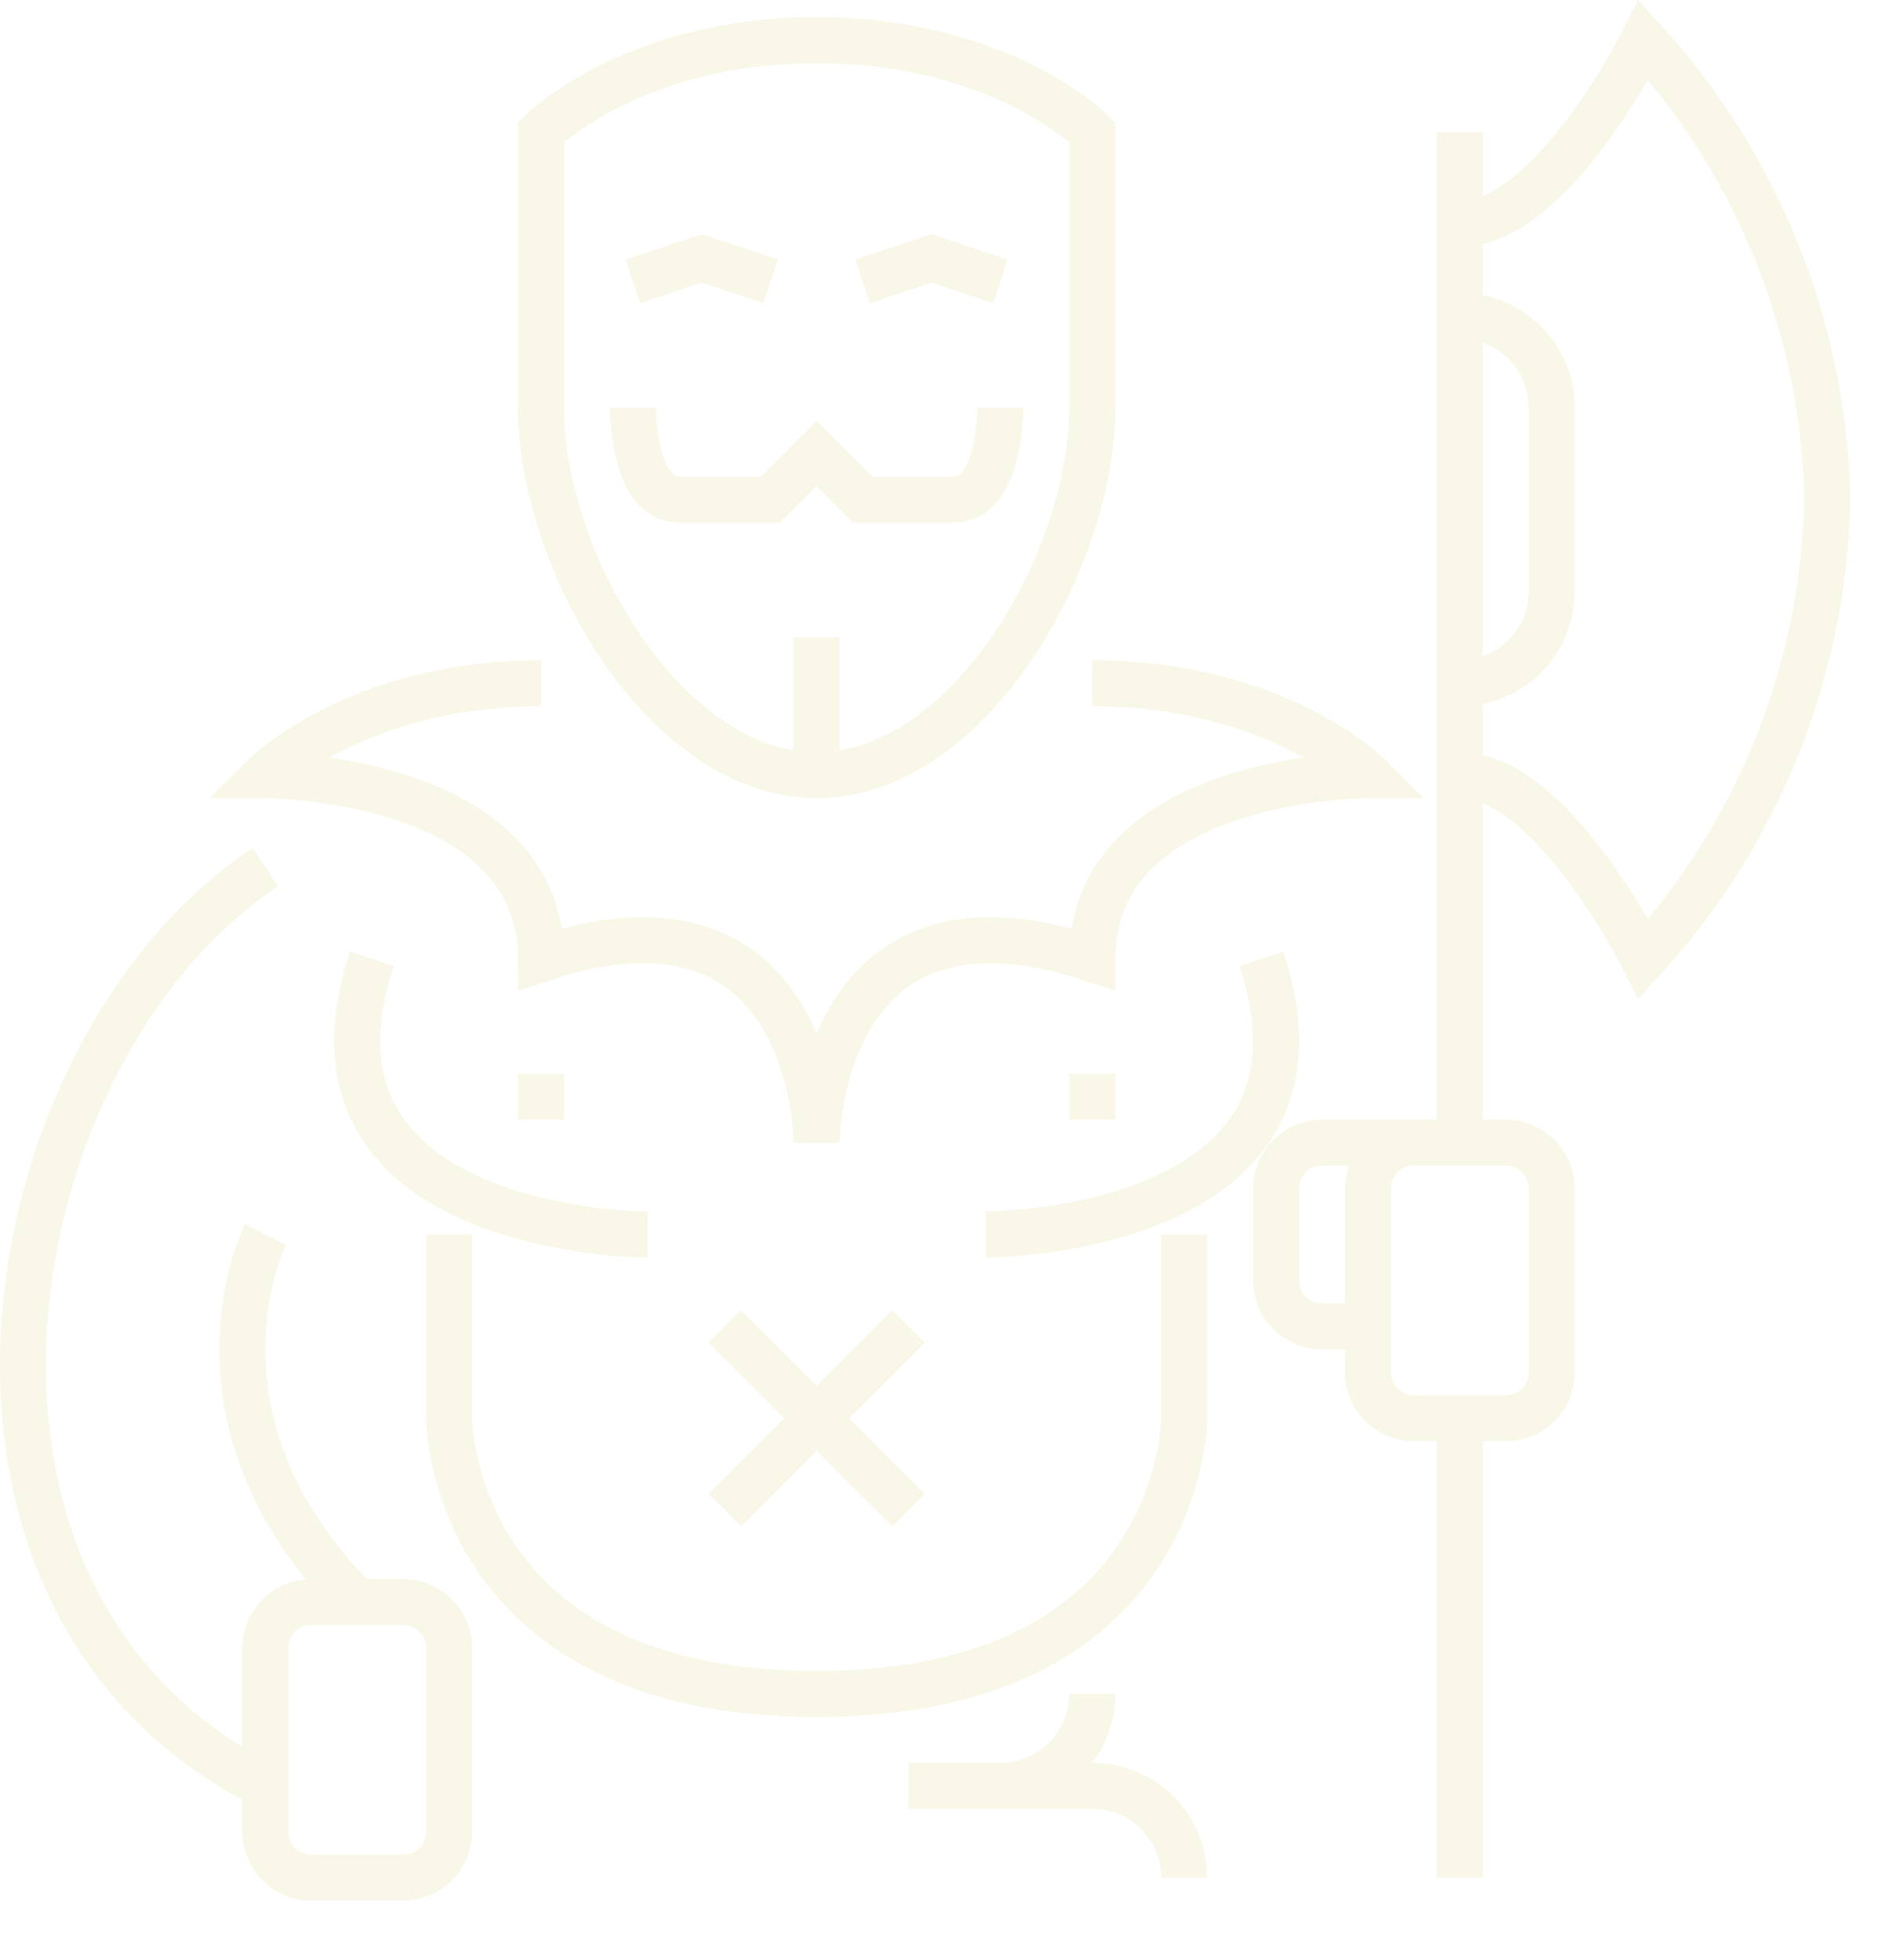
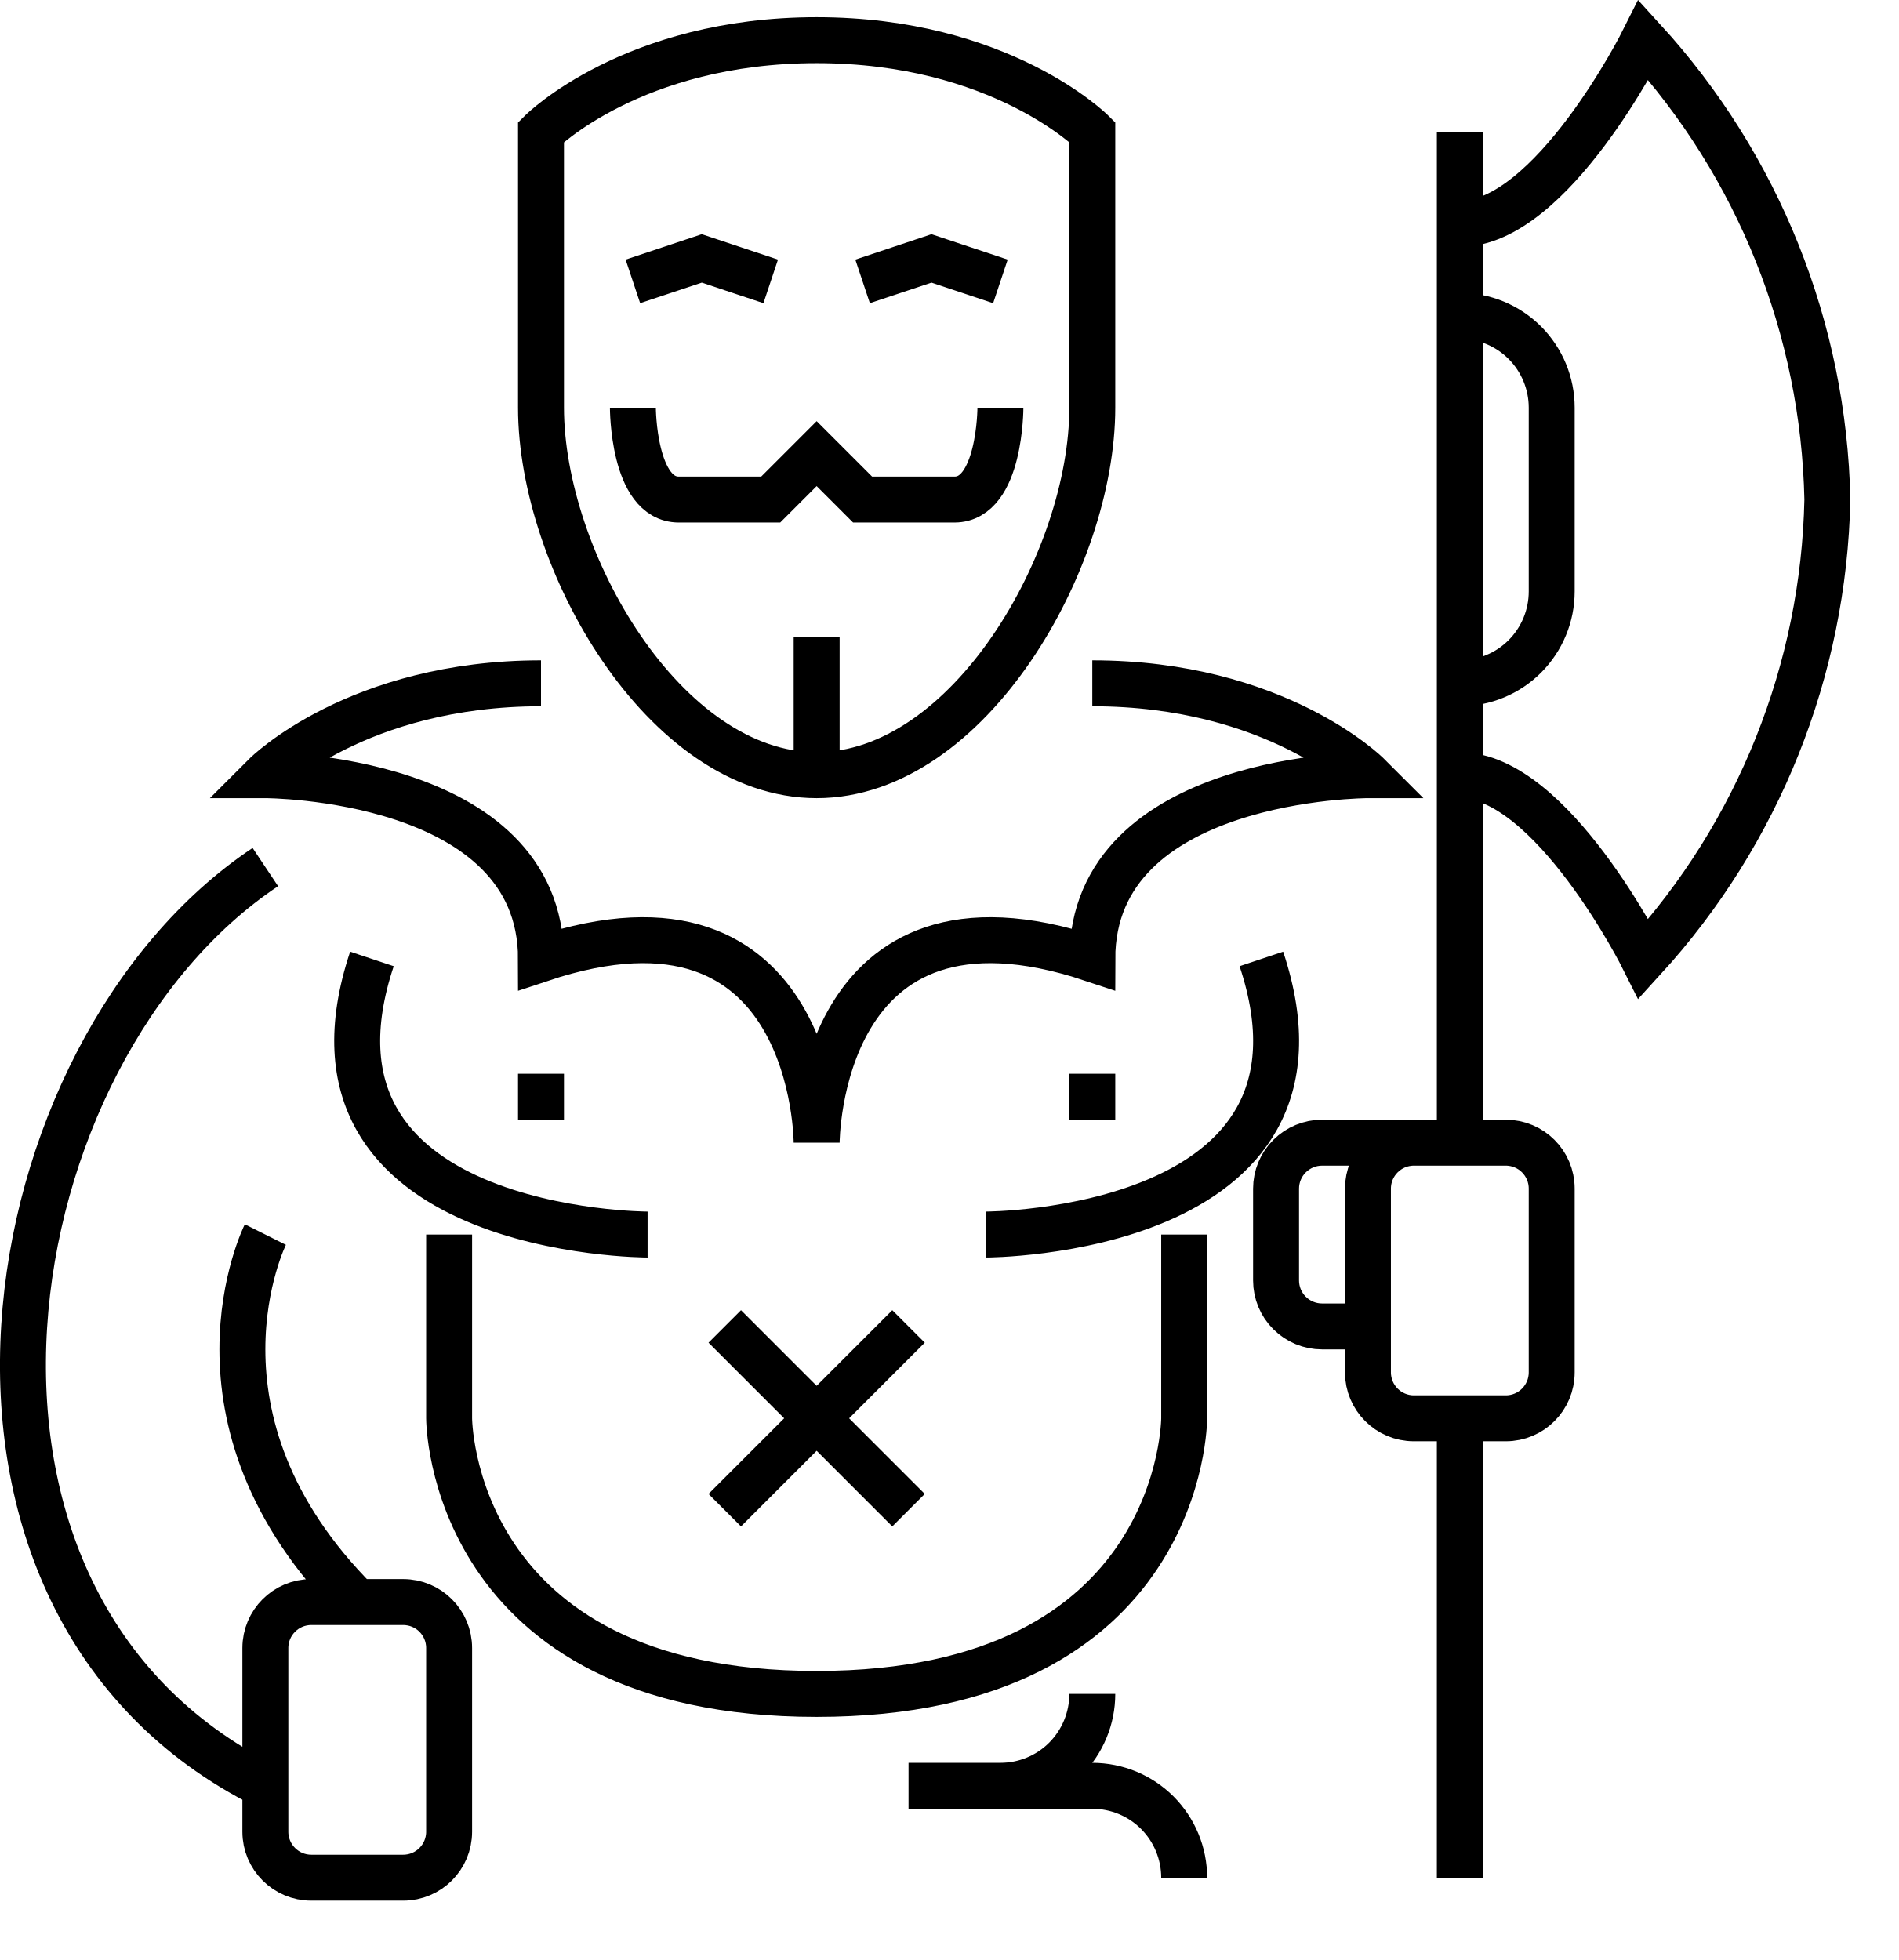
<svg xmlns="http://www.w3.org/2000/svg" width="31" height="32" viewBox="0 0 31 32" fill="none">
-   <path d="M13.332 12.656C15.819 12.656 17.832 9.142 17.832 6.656V2.156C17.832 2.156 16.332 0.656 13.332 0.656C10.332 0.656 8.832 2.156 8.832 2.156V6.656C8.832 9.142 10.846 12.656 13.332 12.656ZM13.332 12.656V10.406M16.332 6.656C16.332 6.656 16.332 8.156 15.582 8.156H14.082L13.332 7.406L12.582 8.156H11.082C10.332 8.156 10.332 6.656 10.332 6.656M10.332 4.594L11.457 4.219L12.582 4.594M14.082 4.594L15.207 4.219L16.332 4.594M23.832 2.156V18.656H21.582C21.384 18.656 21.193 18.735 21.052 18.876C20.911 19.016 20.832 19.207 20.832 19.406V20.906C20.832 21.105 20.911 21.296 21.052 21.436C21.193 21.577 21.384 21.656 21.582 21.656H22.332M23.832 23.156V30.656M23.832 3.656C25.332 3.656 26.832 0.656 26.832 0.656C28.708 2.71 29.774 5.375 29.832 8.156C29.774 10.937 28.708 13.602 26.832 15.656C26.832 15.656 25.332 12.656 23.832 12.656M8.832 11.156C5.832 11.156 4.332 12.656 4.332 12.656C4.332 12.656 8.832 12.656 8.832 15.656C13.332 14.156 13.332 18.656 13.332 18.656C13.332 18.656 13.332 14.156 17.832 15.656C17.832 12.656 22.332 12.656 22.332 12.656C22.332 12.656 20.832 11.156 17.832 11.156M10.572 20.156C10.572 20.156 4.572 20.156 6.072 15.656M16.092 20.156C16.092 20.156 22.092 20.156 20.592 15.656M7.332 20.156V23.156C7.332 23.156 7.332 27.656 13.332 27.656C19.332 27.656 19.332 23.156 19.332 23.156V20.156M4.332 14.156C-0.168 17.156 -1.668 26.156 4.332 29.156M5.832 26.156C2.832 23.156 4.332 20.156 4.332 20.156M14.832 29.156H16.332M16.332 29.156C16.73 29.156 17.112 28.998 17.393 28.717C17.674 28.435 17.832 28.054 17.832 27.656M16.332 29.156H17.832C18.23 29.156 18.612 29.314 18.893 29.595C19.174 29.877 19.332 30.258 19.332 30.656M23.832 11.156C24.23 11.156 24.612 10.998 24.893 10.717C25.174 10.435 25.332 10.054 25.332 9.656V6.656C25.332 6.258 25.174 5.877 24.893 5.595C24.612 5.314 24.23 5.156 23.832 5.156M8.457 17.906H9.207M18.207 17.906H17.457M14.832 21.656L11.832 24.656M14.832 24.656L11.832 21.656M23.082 18.656H24.582C24.997 18.656 25.332 18.992 25.332 19.406V22.406C25.332 22.82 24.997 23.156 24.582 23.156H23.082C22.668 23.156 22.332 22.82 22.332 22.406V19.406C22.332 18.992 22.668 18.656 23.082 18.656ZM5.082 26.156H6.582C6.997 26.156 7.332 26.492 7.332 26.906V29.906C7.332 30.32 6.997 30.656 6.582 30.656H5.082C4.668 30.656 4.332 30.32 4.332 29.906V26.906C4.332 26.492 4.668 26.156 5.082 26.156Z" stroke="#F9F7E7" stroke-width="0.75" />
+   <path d="M13.332 12.656C15.819 12.656 17.832 9.142 17.832 6.656V2.156C17.832 2.156 16.332 0.656 13.332 0.656C10.332 0.656 8.832 2.156 8.832 2.156V6.656C8.832 9.142 10.846 12.656 13.332 12.656ZM13.332 12.656V10.406M16.332 6.656C16.332 6.656 16.332 8.156 15.582 8.156H14.082L13.332 7.406L12.582 8.156H11.082C10.332 8.156 10.332 6.656 10.332 6.656M10.332 4.594L11.457 4.219L12.582 4.594M14.082 4.594L15.207 4.219L16.332 4.594M23.832 2.156V18.656H21.582C21.384 18.656 21.193 18.735 21.052 18.876C20.911 19.016 20.832 19.207 20.832 19.406V20.906C20.832 21.105 20.911 21.296 21.052 21.436C21.193 21.577 21.384 21.656 21.582 21.656H22.332M23.832 23.156V30.656M23.832 3.656C25.332 3.656 26.832 0.656 26.832 0.656C28.708 2.71 29.774 5.375 29.832 8.156C29.774 10.937 28.708 13.602 26.832 15.656C26.832 15.656 25.332 12.656 23.832 12.656M8.832 11.156C5.832 11.156 4.332 12.656 4.332 12.656C4.332 12.656 8.832 12.656 8.832 15.656C13.332 14.156 13.332 18.656 13.332 18.656C13.332 18.656 13.332 14.156 17.832 15.656C17.832 12.656 22.332 12.656 22.332 12.656C22.332 12.656 20.832 11.156 17.832 11.156M10.572 20.156C10.572 20.156 4.572 20.156 6.072 15.656M16.092 20.156C16.092 20.156 22.092 20.156 20.592 15.656M7.332 20.156V23.156C7.332 23.156 7.332 27.656 13.332 27.656C19.332 27.656 19.332 23.156 19.332 23.156V20.156M4.332 14.156C-0.168 17.156 -1.668 26.156 4.332 29.156M5.832 26.156C2.832 23.156 4.332 20.156 4.332 20.156M14.832 29.156H16.332M16.332 29.156C16.73 29.156 17.112 28.998 17.393 28.717C17.674 28.435 17.832 28.054 17.832 27.656M16.332 29.156H17.832C18.23 29.156 18.612 29.314 18.893 29.595C19.174 29.877 19.332 30.258 19.332 30.656M23.832 11.156C24.23 11.156 24.612 10.998 24.893 10.717C25.174 10.435 25.332 10.054 25.332 9.656V6.656C25.332 6.258 25.174 5.877 24.893 5.595C24.612 5.314 24.23 5.156 23.832 5.156M8.457 17.906H9.207M18.207 17.906H17.457M14.832 21.656L11.832 24.656M14.832 24.656L11.832 21.656M23.082 18.656H24.582C24.997 18.656 25.332 18.992 25.332 19.406V22.406C25.332 22.82 24.997 23.156 24.582 23.156H23.082C22.668 23.156 22.332 22.82 22.332 22.406V19.406C22.332 18.992 22.668 18.656 23.082 18.656ZM5.082 26.156H6.582C6.997 26.156 7.332 26.492 7.332 26.906V29.906C7.332 30.32 6.997 30.656 6.582 30.656H5.082C4.668 30.656 4.332 30.32 4.332 29.906V26.906C4.332 26.492 4.668 26.156 5.082 26.156Z" stroke="currentColor" stroke-width="0.75" />
</svg>
